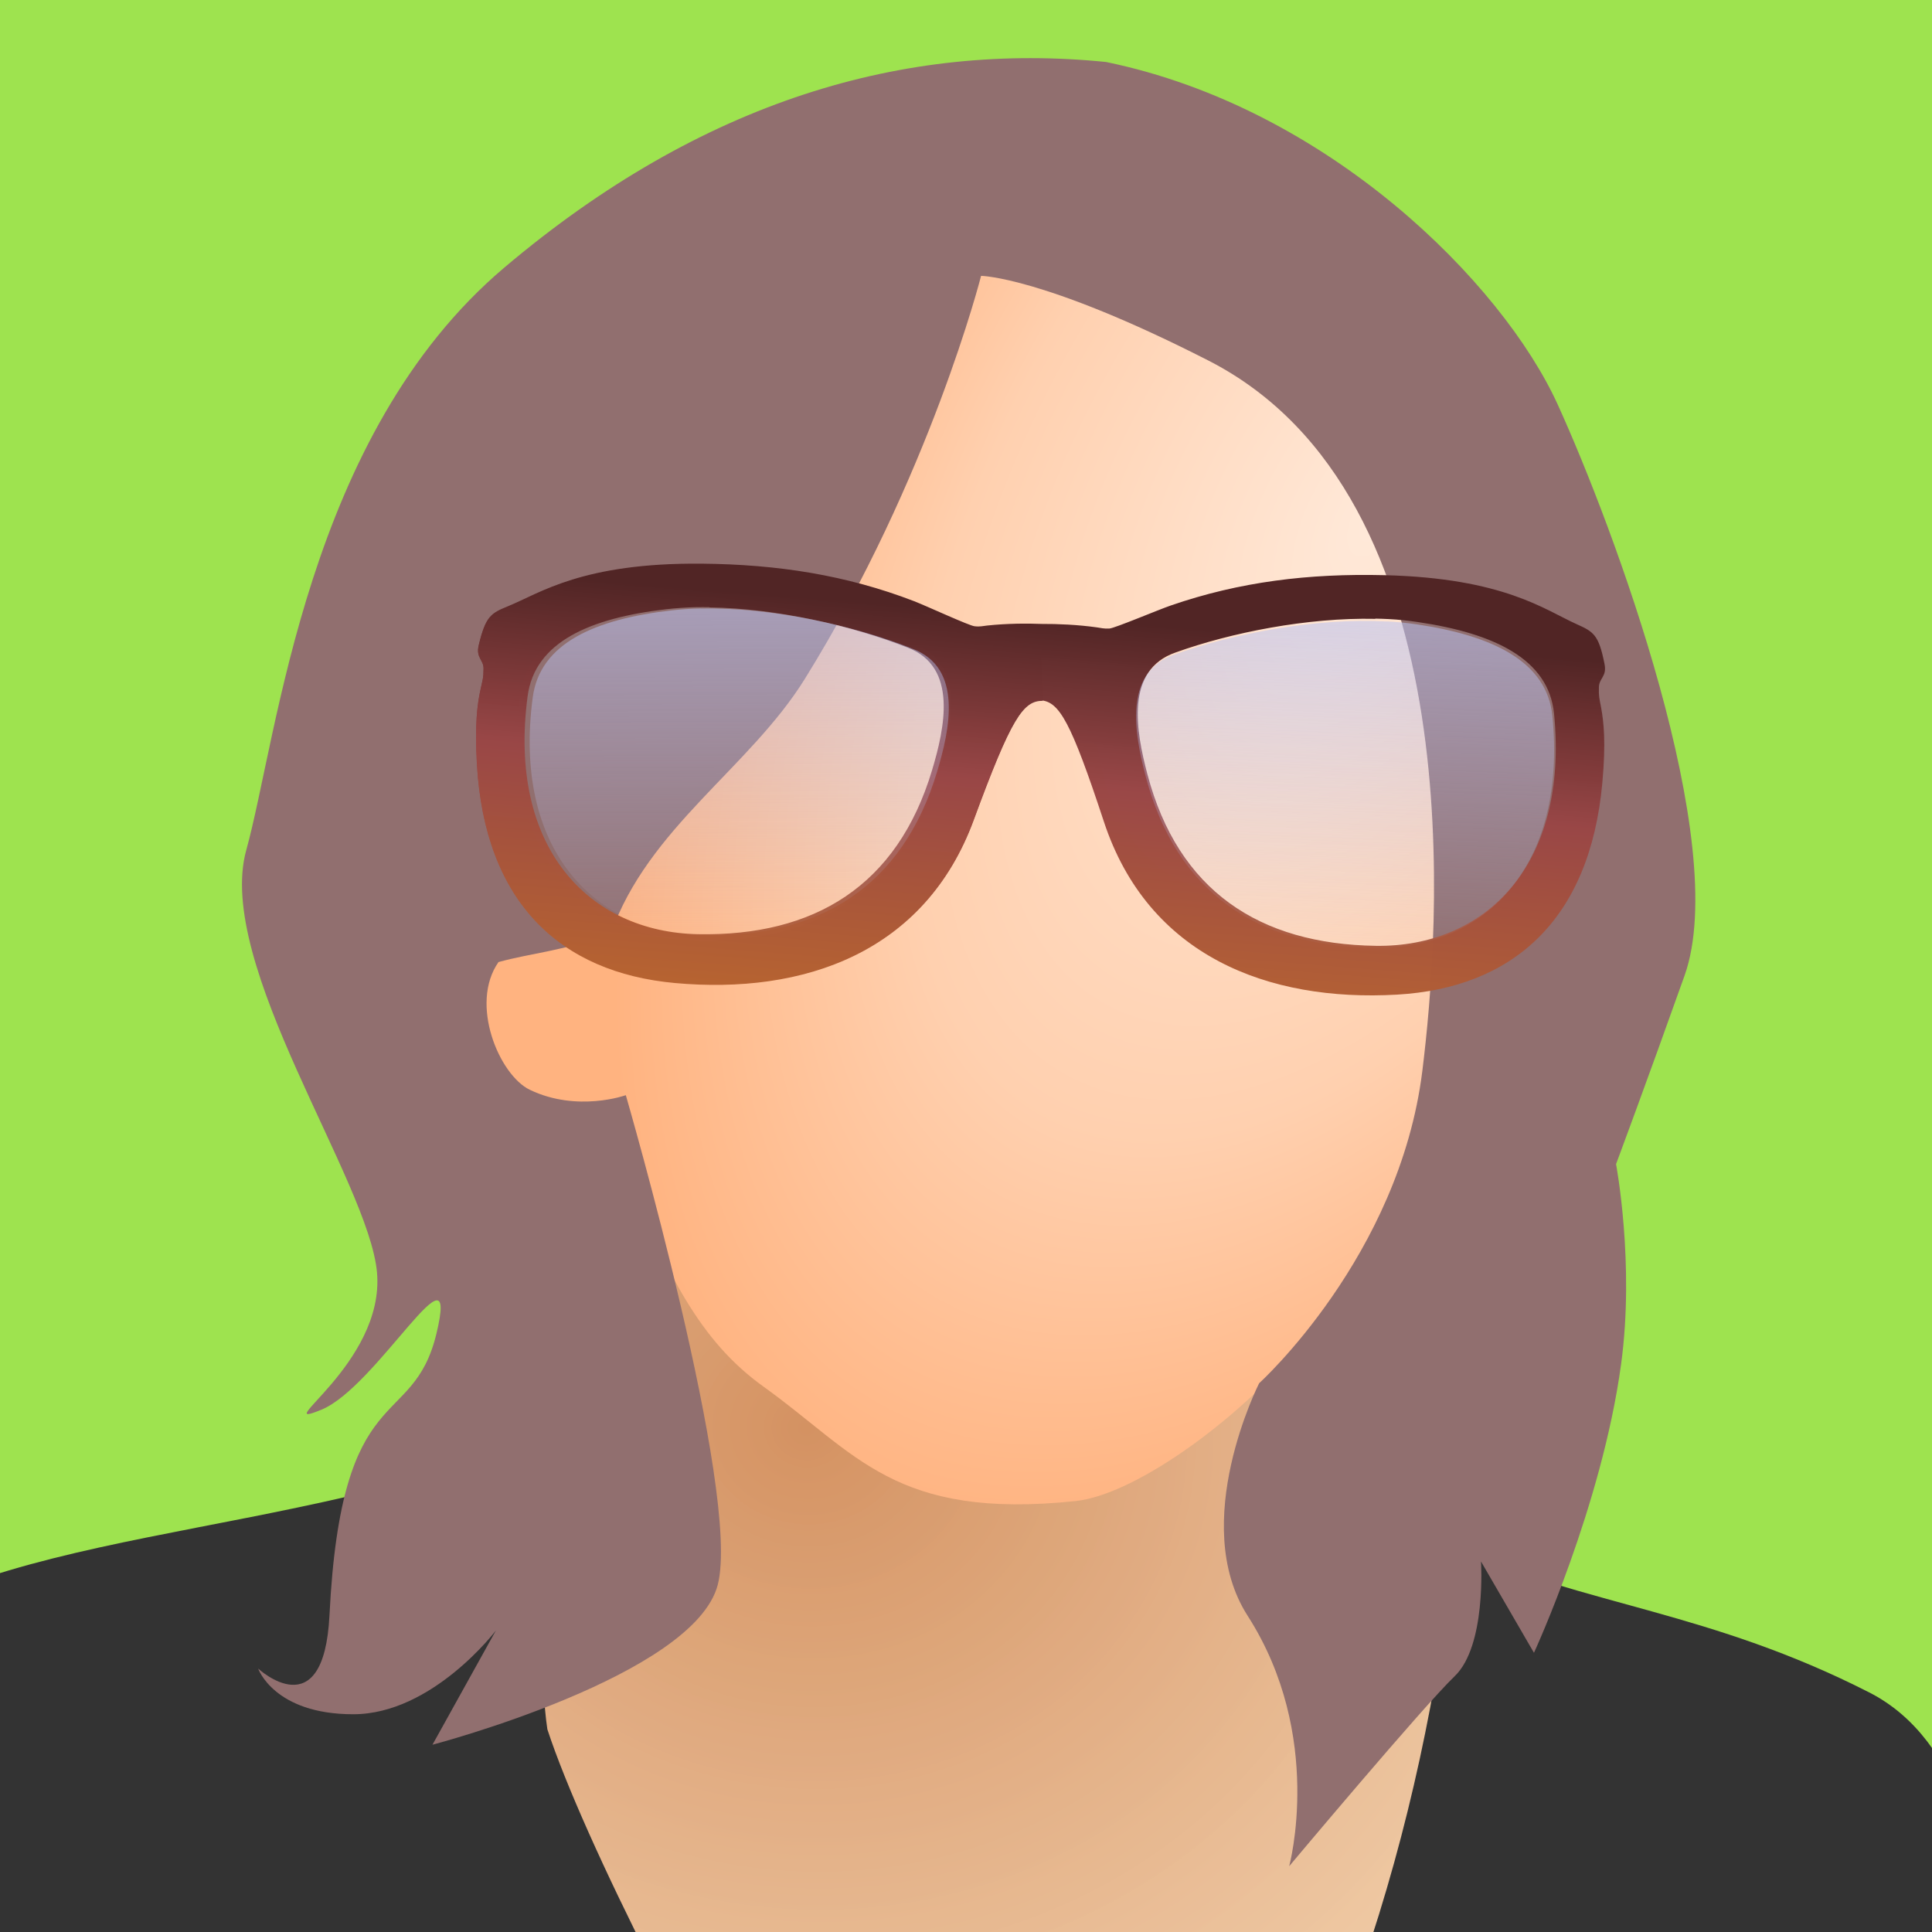
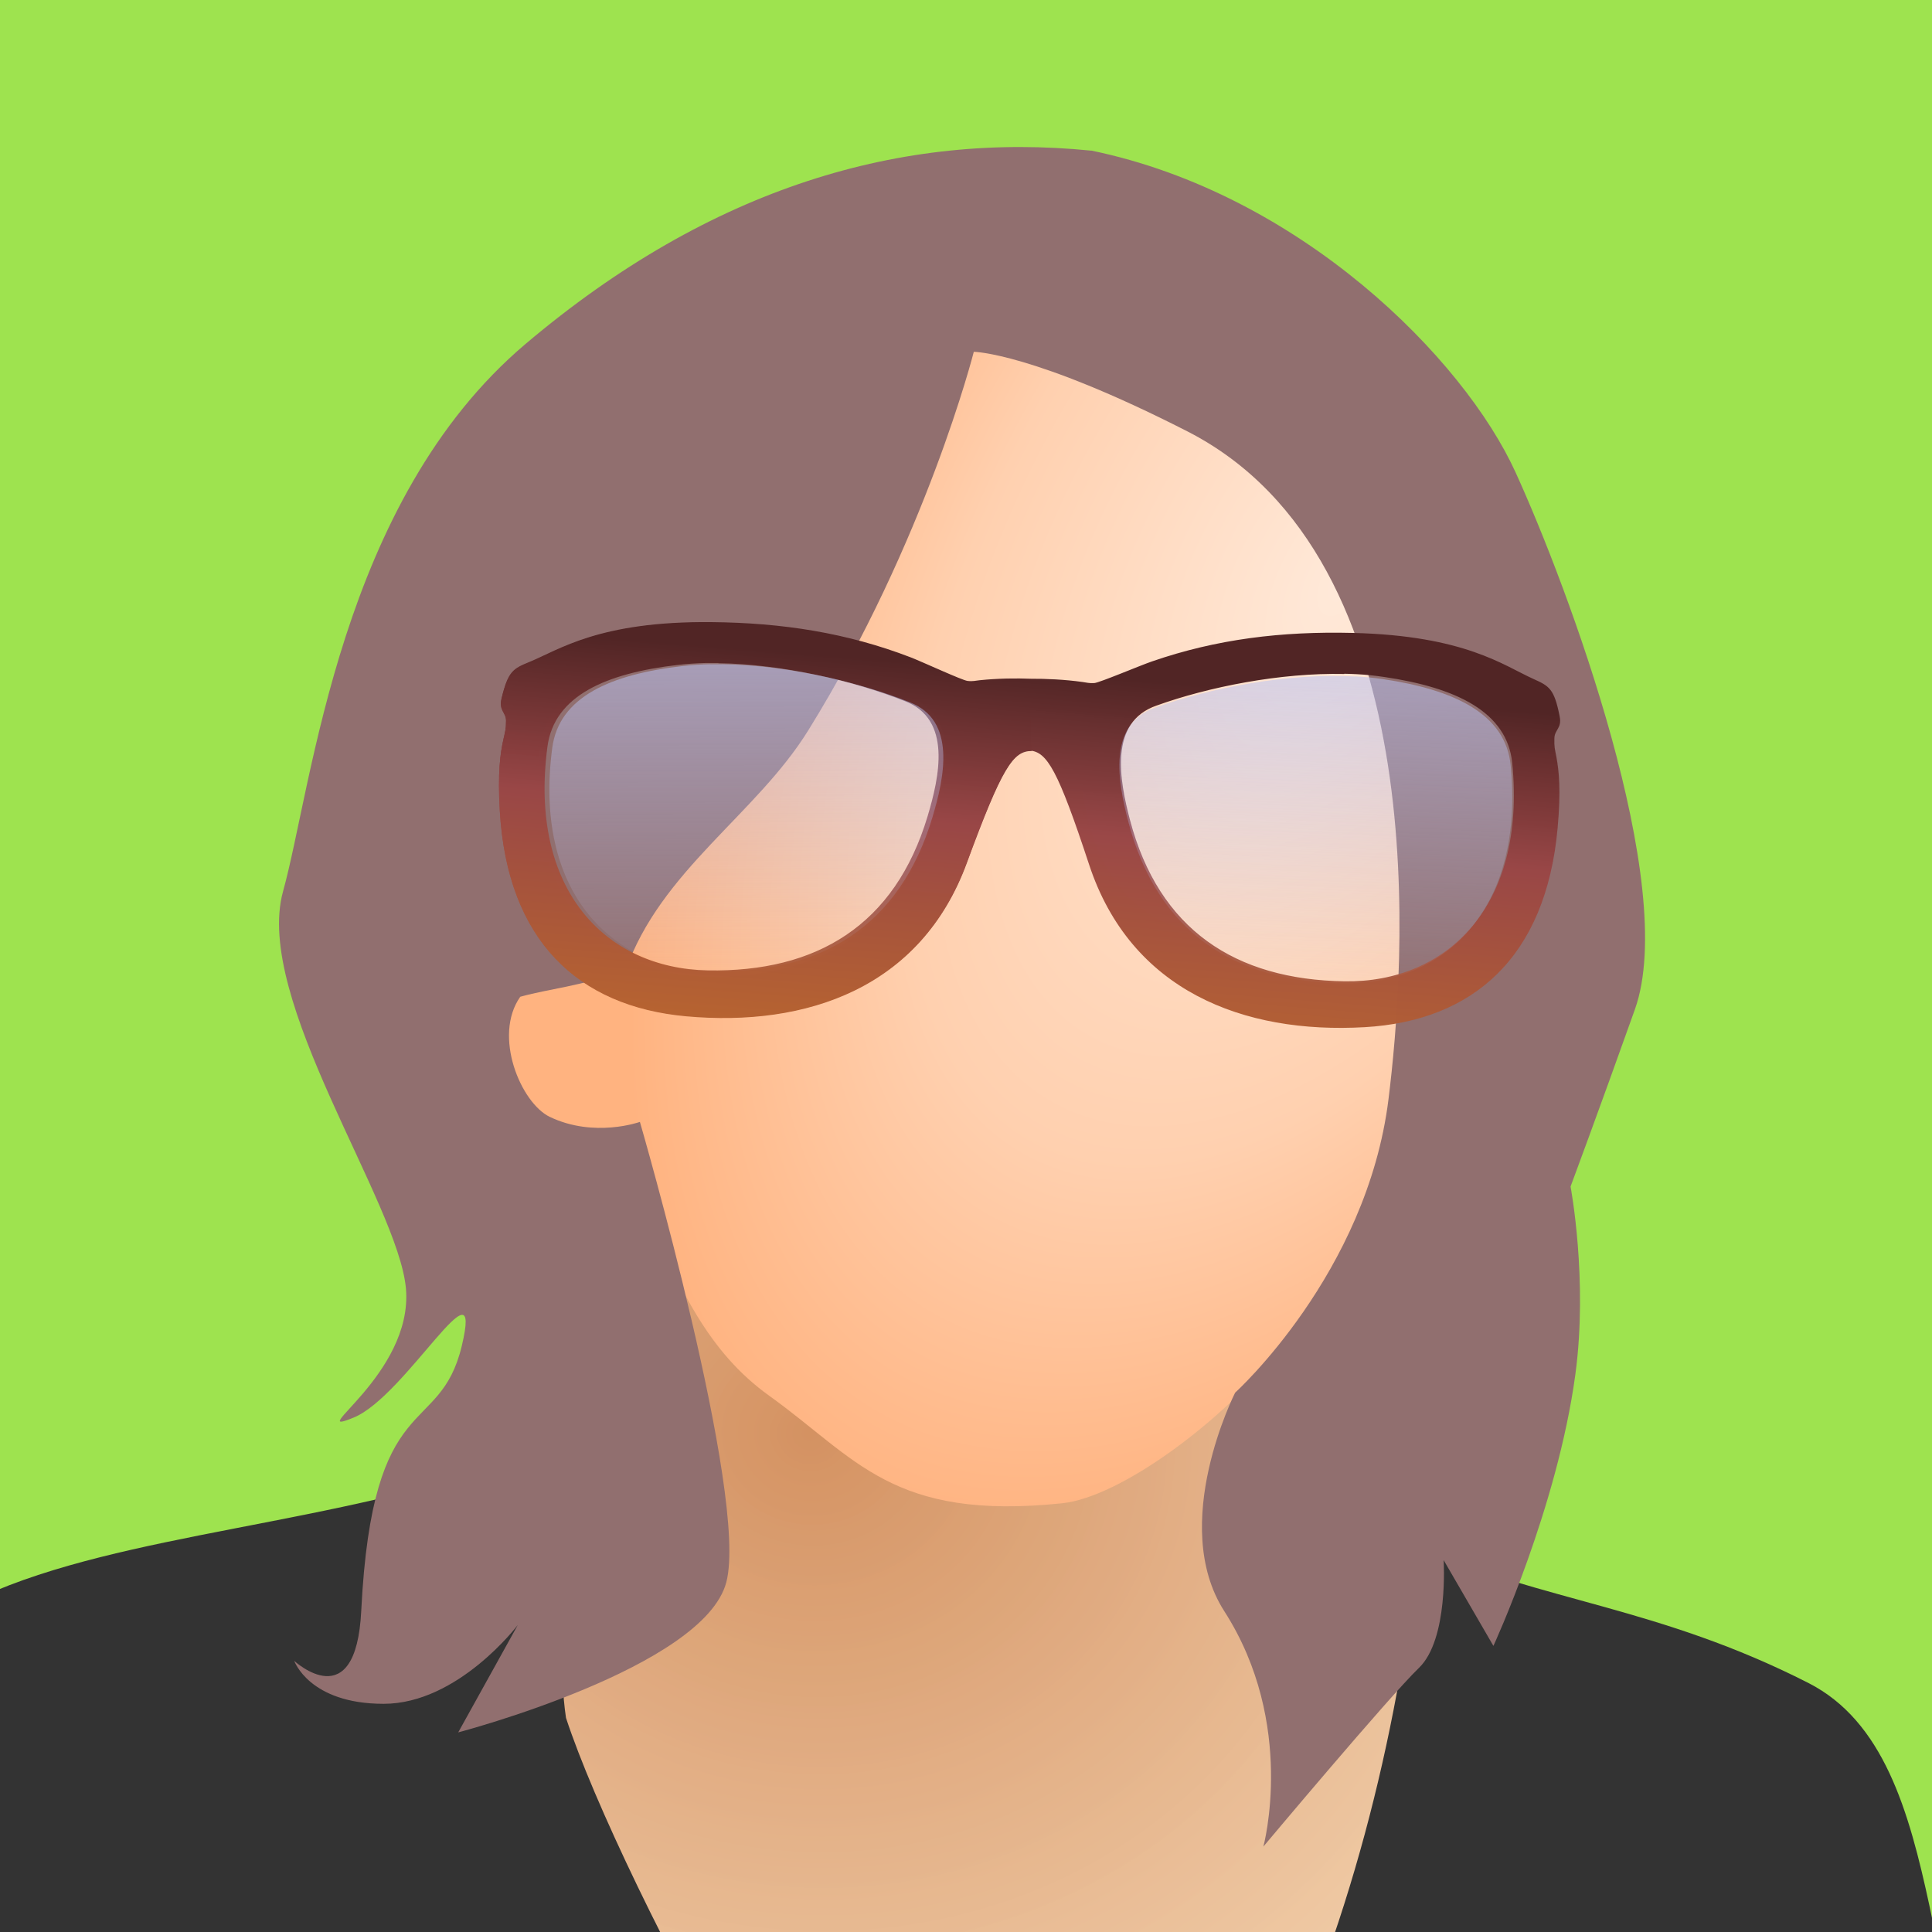
<svg xmlns="http://www.w3.org/2000/svg" xmlns:xlink="http://www.w3.org/1999/xlink" width="190" height="190" viewBox="0 0 50.271 50.271" version="1.1" id="svg1" xml:space="preserve">
  <defs id="defs1">
    <filter style="color-interpolation-filters:sRGB" id="filter72" x="-0.377" y="-0.606" width="1.753" height="2.213">
      <feGaussianBlur stdDeviation="2 2" result="fbSourceGraphic" id="feGaussianBlur72" />
      <feColorMatrix result="fbSourceGraphicAlpha" in="fbSourceGraphic" values="0 0 0 -1 0 0 0 0 -1 0 0 0 0 -1 0 0 0 0 1 0" id="feColorMatrix72" />
      <feGaussianBlur id="feGaussianBlur73" stdDeviation="0.01 0.01" result="blur" in="fbSourceGraphic" />
    </filter>
    <linearGradient id="linearGradient7">
      <stop style="stop-color:#512525;stop-opacity:1;" offset="0" id="stop7" />
      <stop style="stop-color:#994646;stop-opacity:0.992;" offset="0.425" id="stop9" />
      <stop style="stop-color:#b76331;stop-opacity:0.991;" offset="1" id="stop8" />
    </linearGradient>
    <linearGradient id="linearGradient15">
      <stop style="stop-color:#b9c2f1;stop-opacity:1;" offset="0" id="stop15" />
      <stop style="stop-color:#b9c2f1;stop-opacity:0;" offset="1" id="stop16" />
    </linearGradient>
    <linearGradient id="linearGradient1">
      <stop style="stop-color:#d49262;stop-opacity:1;" offset="0" id="stop6" />
      <stop style="stop-color:#fbd6bb;stop-opacity:0.943;" offset="1" id="stop10" />
    </linearGradient>
    <linearGradient id="linearGradient26559">
      <stop style="stop-color:#ffe9d9;stop-opacity:1;" offset="0" id="stop26555" />
      <stop style="stop-color:#ffd0af;stop-opacity:1;" offset="0.608" id="stop26563" />
      <stop style="stop-color:#ffb380;stop-opacity:1;" offset="1" id="stop26557" />
    </linearGradient>
-     <radialGradient xlink:href="#linearGradient1" id="radialGradient2-3-9" cx="-13.077" cy="15.058" fx="-13.077" fy="15.058" r="5.211" gradientTransform="matrix(-0.9342523,4.558515,-4.937108,-1.001558,83.10289,111.844)" gradientUnits="userSpaceOnUse" />
-     <radialGradient xlink:href="#linearGradient26559" id="radialGradient26561-8-4-3-7-8" cx="50.035" cy="10.592" fx="50.035" fy="10.592" r="5.772" gradientTransform="matrix(-2.369728,4.401463,2.468733,1.227081,128.1743,-219.6828)" gradientUnits="userSpaceOnUse" />
+     <radialGradient xlink:href="#linearGradient1" id="radialGradient2-3-9" cx="-13.077" cy="15.058" fx="-13.077" fy="15.058" r="5.211" gradientTransform="matrix(-0.3525487,1.729008,-1.863063,-0.3798829,9.257119,40.63777)" gradientUnits="userSpaceOnUse" />
+     <radialGradient xlink:href="#linearGradient26559" id="radialGradient26561-8-4-3-7-8" cx="50.035" cy="10.592" fx="50.035" fy="10.592" r="5.772" gradientTransform="matrix(-0.8942386,1.669439,0.931599,0.465422,26.26525,-85.10766)" gradientUnits="userSpaceOnUse" />
    <linearGradient xlink:href="#linearGradient7" id="linearGradient2-2" gradientUnits="userSpaceOnUse" gradientTransform="matrix(0.08882218,-0.01084407,0.02590891,0.09290898,25.56818,11.17824)" x1="-78.831" y1="-70.426" x2="-85.387" y2="-34.024" />
    <linearGradient xlink:href="#linearGradient7" id="linearGradient11-9" gradientUnits="userSpaceOnUse" gradientTransform="matrix(0.08882218,-0.01084407,0.02590891,0.09290898,25.56818,11.17375)" x1="-78.831" y1="-70.426" x2="-85.387" y2="-34.024" />
    <linearGradient xlink:href="#linearGradient15" id="linearGradient16-8" x1="13.721" y1="5.472" x2="13.785" y2="8.472" gradientUnits="userSpaceOnUse" gradientTransform="translate(-0.4511896,0.5520869)" />
    <linearGradient xlink:href="#linearGradient15" id="linearGradient6-1" gradientUnits="userSpaceOnUse" gradientTransform="matrix(-1,0,0,1,32.39597,0.5645867)" x1="13.721" y1="5.472" x2="13.785" y2="8.472" />
  </defs>
  <g id="layer1">
    <rect style="opacity:1;fill:#9ee34f;fill-opacity:1;stroke:#ffffff;stroke-width:0;stroke-linecap:round" id="rect2" width="51.987" height="51.987" x="-0.858" y="-0.858" />
    <path style="fill:#e4dac7;fill-opacity:1;stroke:#fff7f7;stroke-width:0;stroke-dasharray:none" d="m -364.138,89.05 c -1.555,-0.684 -3.545,-0.933 -4.913,-1.244 -1.368,-0.311 -2.425,-0.373 -4.042,1.057 -1.617,1.43 0.622,1.928 0.187,2.487 -0.435,0.56 -3.98,2.177 -3.793,3.918 0.187,1.741 -3.171,8.333 -1.679,8.084 1.492,-0.249 2.363,-2.798 3.856,-3.296 1.492,-0.497 2.425,1.43 2.985,2.301 0.56,0.871 1.679,4.415 3.482,4.913 1.803,0.497 2.114,0 3.109,-1.119 0.995,-1.119 4.104,-9.577 4.229,-11.256 0.124,-1.679 -0.187,-5.224 -3.42,-5.845 z" id="path14" />
-     <path id="path13238-1-2-5-8-1-8-0" style="fill:url(#radialGradient2-3-9);fill-opacity:1;stroke:#000000;stroke-width:0;stroke-linecap:butt;stroke-linejoin:miter;stroke-dasharray:none;stroke-opacity:1" d="M 16.066 32.091 C 15.921 32.109 15.839 32.19 15.852 32.356 C 15.923 33.238 17.732 37.895 13.894 42.714 C 10.325 47.197 13.453 49.037 14.423 51.129 L 37.102 51.129 C 37.572 49.459 38.025 47.798 38.413 46.515 C 38.879 44.973 40.1 42.814 39.8 41.342 C 39.505 39.899 38.422 41.165 37.204 38.03 C 36.317 35.746 35.088 36.458 33.312 34.829 L 33.745 33.377 C 33.745 33.377 30.736 36.484 29.95 37.266 C 29.206 38.007 27.037 38.493 24.419 37.405 C 21.45 36.171 19.414 34.077 18.917 33.534 C 18.513 33.093 16.695 32.009 16.066 32.091 z " />
-     <path style="fill:url(#radialGradient26561-8-4-3-7-8);fill-opacity:1;stroke:#000000;stroke-width:0;stroke-linecap:butt;stroke-linejoin:miter;stroke-dasharray:none;stroke-opacity:1" d="m 34.367,9.985 c 1.608,2.304 2.997,6.563 3.115,11.282 0.121,4.842 -0.142,9.242 -3.464,13.502 -1.571,2.015 -4.422,4.12 -6.033,4.289 -4.708,0.494 -5.698,-1.243 -8.11,-2.971 -1.699,-1.217 -2.488,-2.944 -3.575,-5.448 -0.255,-0.587 -0.412,-0.618 -0.667,-1.249 -0.104,-0.258 -0.172,-0.191 -1.049,-0.084 -0.542,0.066 -3.492,-3.59 -3.699,-4.654 -0.141,-0.726 4.632,-0.699 4.762,-1.091 1.407,-4.224 3.052,-3.342 3.454,-5.454 0.402,-2.112 2.915,-8.808 6.06,-11.161 3.927,0.363 6.593,0.737 9.206,3.041 z" id="path12892-7-4-9-0-9-2-6" />
-     <path id="path1" style="fill:#333333;fill-opacity:1;stroke:#000000;stroke-width:0;stroke-linecap:butt;stroke-linejoin:miter;stroke-dasharray:none;stroke-opacity:0" d="M 37.837 40.269 C 37.423 43.99 36.653 47.619 35.454 51.129 L 51.129 51.129 L 51.129 47.131 C 50.604 45.776 49.858 44.659 48.633 44.035 C 44.497 41.928 41.311 41.785 37.837 40.269 z " />
-     <path id="path3866-5-8-8-7-7-0" style="fill:#333333;fill-opacity:1;stroke:#000000;stroke-width:0;stroke-linecap:butt;stroke-linejoin:miter;stroke-dasharray:none;stroke-opacity:0" d="M 14.436 36.592 C 14.436 36.592 13.871 37.821 9.074 38.933 C 5.502 39.761 1.959 40.201 -0.858 41.219 L -0.858 51.129 L 16.968 51.129 C 15.733 48.695 14.713 46.43 14.243 44.999 C 13.867 42.509 14.436 36.592 14.436 36.592 z " />
-     <path style="fill:#916f6f;stroke:#000000;stroke-width:0;stroke-linecap:butt;stroke-linejoin:miter;stroke-dasharray:none;stroke-opacity:1" d="m 28.78,1.613 c 5.774,1.189 10.31,5.746 11.753,8.915 1.443,3.17 4.522,11.421 3.299,14.859 -1.006,2.827 -1.782,4.903 -1.782,4.903 0,0 0.488,2.577 0.132,5.201 -0.499,3.684 -2.268,7.515 -2.268,7.515 l -1.378,-2.376 c 0,0 0.141,2.192 -0.684,2.984 -0.825,0.792 -4.307,4.945 -4.307,4.945 0,0 0.923,-3.392 -1.081,-6.516 -1.549,-2.415 0.299,-6.051 0.299,-6.051 0,0 3.646,-3.298 4.246,-8.123 0.443,-3.563 1.373,-14.945 -5.571,-18.49 -4.281,-2.185 -5.91,-2.201 -5.91,-2.201 0,0 -1.328,5.233 -4.583,10.482 -1.44,2.322 -4.086,3.885 -5.052,6.637 -1.324,0.468 -2.056,0.498 -2.922,0.736 -0.762,1.09 0.019,2.941 0.816,3.324 1.237,0.594 2.497,0.14 2.497,0.14 0,0 3.01,10.362 2.392,12.74 -0.619,2.377 -7.423,4.161 -7.423,4.161 l 1.65,-2.972 c 0,0 -1.65,2.179 -3.712,2.179 -2.062,0 -2.474,-1.189 -2.474,-1.189 0,0 1.708,1.588 1.856,-1.387 0.309,-6.241 2.165,-4.755 2.784,-7.331 0.619,-2.576 -1.546,1.387 -2.99,1.981 C 6.923,37.275 10.016,35.492 9.81,33.114 9.604,30.737 5.583,25.09 6.408,22.119 7.233,19.147 7.969,11.32 13.124,6.961 18.279,2.603 23.557,1.086 28.78,1.613 Z" id="path26059-6-5-7-6-0" />
-     <g id="g27721-2-8-1-0-7" transform="matrix(-2.061868,0,0,1.981116,143.0183,-2.437372)" style="stroke-width:0.358" />
-     <g id="g6-8-1" transform="matrix(2.992802,0.05043397,-0.05043397,2.992802,-20.33185,-2.791427)" style="stroke-width:0.334">
-       <g id="g16-9" transform="translate(-0.4706588,0.5554823)" style="stroke-width:0.334">
-         <path id="path1-1-5" style="fill:url(#linearGradient2-2);fill-opacity:1;stroke:#777777;stroke-width:0;stroke-linecap:round" d="m 13.461,5.064 c -1.038,0.008 -1.4,0.279 -1.678,0.398 -0.147,0.063 -0.193,0.088 -0.249,0.34 -0.025,0.112 0.044,0.123 0.045,0.204 0.001,0.081 -0.006,0.095 -0.022,0.176 -0.026,0.125 -0.048,0.302 -0.022,0.653 0.089,1.203 0.756,1.799 1.754,1.873 1.122,0.083 2.169,-0.301 2.573,-1.461 0.314,-0.901 0.413,-1.042 0.581,-1.046 l -0.032,-0.662 c -0.133,-0.004 -0.285,3.094e-4 -0.461,0.022 -0.035,0.004 -0.06,0.013 -0.109,0.008 -0.048,-0.004 -0.418,-0.168 -0.529,-0.209 -0.595,-0.217 -1.195,-0.3 -1.853,-0.295 z m 0.066,0.329 c 0.61,-0.002 1.297,0.147 1.789,0.333 0.458,0.166 0.345,0.722 0.238,1.1 -0.295,1.047 -1.035,1.512 -2.08,1.511 -0.979,-0.002 -1.728,-0.747 -1.569,-2.116 0.057,-0.49 0.55,-0.713 1.236,-0.803 0.086,-0.011 0.174,-0.019 0.266,-0.022 0.04,-0.002 0.08,-0.002 0.121,-0.003 z" />
-         <path id="path1-1-6-8" style="fill:url(#linearGradient11-9);fill-opacity:1;stroke:#777777;stroke-width:0;stroke-linecap:round" d="m 13.461,5.059 c -1.038,0.008 -1.4,0.279 -1.678,0.398 -0.147,0.063 -0.193,0.088 -0.249,0.34 -0.025,0.112 0.044,0.123 0.045,0.204 0.001,0.081 -0.006,0.095 -0.022,0.176 -0.026,0.125 -0.048,0.302 -0.022,0.653 0.089,1.203 0.756,1.799 1.754,1.873 1.122,0.083 2.169,-0.301 2.573,-1.461 0.304,-0.873 0.407,-1.033 0.566,-1.045 0.159,0.012 0.261,0.172 0.565,1.045 0.404,1.16 1.452,1.544 2.573,1.461 0.998,-0.074 1.666,-0.67 1.754,-1.873 0.026,-0.351 0.003,-0.528 -0.022,-0.653 -0.017,-0.081 -0.023,-0.095 -0.022,-0.176 0.001,-0.081 0.07,-0.092 0.045,-0.204 C 21.267,5.545 21.221,5.52 21.074,5.457 20.796,5.338 20.434,5.067 19.396,5.059 h -5.17e-4 c -0.658,-0.005 -1.258,0.078 -1.853,0.295 -0.11,0.04 -0.48,0.204 -0.529,0.209 -0.048,0.004 -0.074,-0.004 -0.109,-0.008 -0.169,-0.021 -0.346,-0.025 -0.477,-0.022 -0.132,-0.003 -0.308,0.001 -0.478,0.022 -0.035,0.004 -0.06,0.013 -0.109,0.008 -0.048,-0.004 -0.418,-0.168 -0.529,-0.209 C 14.718,5.137 14.118,5.054 13.461,5.059 Z m 0.073,0.379 c 0.589,-0.002 1.254,0.142 1.729,0.321 0.442,0.16 0.332,0.697 0.229,1.062 -0.285,1.011 -1,1.461 -2.01,1.459 -0.946,-0.002 -1.669,-0.721 -1.516,-2.044 0.055,-0.473 0.531,-0.688 1.194,-0.776 0.083,-0.011 0.169,-0.018 0.257,-0.022 0.039,-0.001 0.077,-0.002 0.116,-0.002 z m 5.789,0 c 0.039,1.5e-4 0.078,5.87e-4 0.116,0.002 0.088,0.003 0.174,0.011 0.257,0.022 0.663,0.087 1.139,0.302 1.194,0.776 0.153,1.322 -0.57,2.042 -1.516,2.044 -1.01,0.002 -1.725,-0.448 -2.01,-1.459 -0.103,-0.366 -0.213,-0.902 0.229,-1.062 0.475,-0.18 1.14,-0.324 1.729,-0.321 z" />
+     <g id="g1-1" transform="matrix(1.44047,0,0,1.44047,-13.59348,3.886714)" style="stroke-width:0.694">
+       <g id="g20718-3-2" transform="matrix(1.729182,0,0,1.720371,48.58675,2.037624)" style="stroke-width:0.315">
+         <path id="path13238-1-2-5-8-1-8-0" style="fill:url(#radialGradient2-3-9);fill-opacity:1;stroke:#000000;stroke-width:0;stroke-linecap:butt;stroke-linejoin:miter;stroke-dasharray:none;stroke-opacity:1" d="m -9.532,11.427 c 0.67,0.618 1.134,0.348 1.469,1.214 0.46,1.189 0.868,0.709 0.979,1.256 0.113,0.558 -0.348,1.377 -0.524,1.962 -0.349,1.159 -0.821,3.11 -1.25,4.063 -0.429,0.953 -2.14,2.355 -3.079,2.818 -0.939,0.463 -2.921,-1.054 -3.351,-1.028 -0.429,0.026 -1.064,-3.046 -1.305,-3.921 -0.241,-0.875 -1.716,-1.545 -0.268,-3.373 1.448,-1.828 0.766,-3.594 0.739,-3.929 -0.027,-0.335 0.969,0.241 1.156,0.447 0.188,0.206 0.956,1 2.076,1.468 0.988,0.413 1.807,0.228 2.087,-0.053 0.297,-0.297 1.432,-1.475 1.432,-1.475 z" />
+         <path style="fill:url(#radialGradient26561-8-4-3-7-8);fill-opacity:1;stroke:#000000;stroke-width:0;stroke-linecap:butt;stroke-linejoin:miter;stroke-dasharray:none;stroke-opacity:1" d="m -9.134,2.004 c 0.607,0.874 1.131,2.489 1.175,4.279 0.045,1.836 -0.054,3.505 -1.307,5.121 -0.593,0.764 -1.669,1.563 -2.277,1.627 -1.777,0.187 -2.15,-0.471 -3.06,-1.127 -0.641,-0.462 -0.939,-1.117 -1.349,-2.066 -0.096,-0.223 -0.156,-0.234 -0.252,-0.474 -0.039,-0.098 -0.065,-0.072 -0.396,-0.032 -0.205,0.025 -1.318,-1.362 -1.396,-1.765 -0.053,-0.275 1.748,-0.265 1.797,-0.414 0.531,-1.602 1.152,-1.268 1.303,-2.069 0.152,-0.801 1.1,-3.341 2.287,-4.233 1.482,0.138 2.488,0.279 3.474,1.153 z" id="path12892-7-4-9-0-9-2-6" />
+         <path id="path3866-5-8-8-7-7-0" mask="none" style="fill:#333333;fill-opacity:1;stroke:#000000;stroke-width:0;stroke-linecap:butt;stroke-linejoin:miter;stroke-dasharray:none;stroke-opacity:0" d="m -16.655,12.095 c 0,0 -0.213,0.466 -2.023,0.888 -2.033,0.474 -4.046,0.609 -5.122,1.674 -1.315,1.301 -1.883,4.375 -2.036,4.796 1.958,5.135 7.63,8.693 12.646,8.514 5.016,-0.179 10.191,-3.995 11.667,-7.921 -1.16,-1.378 -0.658,-4.325 -2.227,-5.128 -1.561,-0.799 -2.763,-0.853 -4.074,-1.428 -0.227,2.05 -0.729,4.029 -1.616,5.899 -0.646,1.32 -2.243,3.082 -2.978,2.883 -1.162,-0.371 -3.743,-5.251 -4.31,-6.987 -0.142,-0.944 0.073,-3.189 0.073,-3.189 z" />
+         <path style="fill:#916f6f;stroke:#000000;stroke-width:0;stroke-linecap:butt;stroke-linejoin:miter;stroke-dasharray:none;stroke-opacity:1" d="m -11.242,-1.172 c 2.179,0.451 3.891,2.179 4.435,3.382 0.545,1.202 1.707,4.332 1.245,5.636 -0.38,1.072 -0.672,1.86 -0.672,1.86 0,0 0.184,0.977 0.05,1.973 -0.188,1.397 -0.856,2.85 -0.856,2.85 l -0.52,-0.901 c 0,0 0.053,0.831 -0.258,1.132 -0.311,0.301 -1.625,1.876 -1.625,1.876 0,0 0.348,-1.287 -0.408,-2.471 -0.585,-0.916 0.113,-2.295 0.113,-2.295 0,0 1.376,-1.251 1.602,-3.081 0.167,-1.351 0.518,-5.669 -2.102,-7.013 -1.615,-0.829 -2.23,-0.835 -2.23,-0.835 0,0 -0.501,1.985 -1.73,3.976 -0.543,0.881 -1.542,1.474 -1.906,2.517 -0.5,0.177 -0.776,0.189 -1.102,0.279 -0.288,0.413 0.007,1.115 0.308,1.261 0.467,0.225 0.942,0.053 0.942,0.053 0,0 1.136,3.93 0.903,4.832 -0.233,0.902 -2.801,1.578 -2.801,1.578 l 0.622,-1.127 c 0,0 -0.622,0.827 -1.401,0.827 -0.778,0 -0.934,-0.451 -0.934,-0.451 0,0 0.645,0.602 0.7,-0.526 0.117,-2.367 0.817,-1.804 1.05,-2.78 0.233,-0.977 -0.584,0.526 -1.128,0.751 -0.545,0.225 0.622,-0.451 0.545,-1.353 -0.078,-0.902 -1.595,-3.043 -1.284,-4.171 0.311,-1.127 0.589,-4.096 2.534,-5.749 1.945,-1.653 3.937,-2.229 5.908,-2.029 z" id="path26059-6-5-7-6-0" />
+         <g id="g27721-2-8-1-0-7" transform="matrix(-0.778065,0,0,0.7514212,31.86677,-2.70822)" style="stroke-width:0.381" />
      </g>
-       <path style="opacity:0.55;fill:url(#linearGradient16-8);fill-opacity:1;stroke:#777777;stroke-width:0;stroke-linecap:round" d="m 12.991,6.005 c 0.616,-0.024 1.338,0.127 1.845,0.319 0.442,0.16 0.333,0.697 0.23,1.062 -0.285,1.011 -1,1.461 -2.01,1.459 -0.946,-0.002 -1.669,-0.721 -1.516,-2.044 0.055,-0.473 0.531,-0.689 1.194,-0.776 0.083,-0.011 0.169,-0.018 0.257,-0.021 z" id="path6-0-9" />
-       <path style="opacity:0.55;fill:url(#linearGradient6-1);fill-opacity:1;stroke:#777777;stroke-width:0;stroke-linecap:round" d="m 18.954,6.017 c -0.616,-0.024 -1.338,0.127 -1.845,0.319 -0.442,0.16 -0.333,0.697 -0.23,1.062 0.285,1.011 1,1.461 2.01,1.459 0.946,-0.002 1.669,-0.721 1.516,-2.044 -0.055,-0.473 -0.531,-0.689 -1.194,-0.776 -0.083,-0.011 -0.169,-0.018 -0.257,-0.021 z" id="path6-0-5-3" />
+       <g id="g6-8-1" transform="matrix(1.952872,0.03290931,-0.03290931,1.952872,-2.899519,-2.852549)" style="stroke-width:0.355">
+         <g id="g16-9" transform="translate(-0.4706588,0.5554823)" style="stroke-width:0.355">
+           <path id="path1-1-5" style="fill:url(#linearGradient2-2);fill-opacity:1;stroke:#777777;stroke-width:0;stroke-linecap:round" d="m 13.461,5.064 c -1.038,0.008 -1.4,0.279 -1.678,0.398 -0.147,0.063 -0.193,0.088 -0.249,0.34 -0.025,0.112 0.044,0.123 0.045,0.204 0.001,0.081 -0.006,0.095 -0.022,0.176 -0.026,0.125 -0.048,0.302 -0.022,0.653 0.089,1.203 0.756,1.799 1.754,1.873 1.122,0.083 2.169,-0.301 2.573,-1.461 0.314,-0.901 0.413,-1.042 0.581,-1.046 l -0.032,-0.662 c -0.133,-0.004 -0.285,3.094e-4 -0.461,0.022 -0.035,0.004 -0.06,0.013 -0.109,0.008 -0.048,-0.004 -0.418,-0.168 -0.529,-0.209 -0.595,-0.217 -1.195,-0.3 -1.853,-0.295 z m 0.066,0.329 c 0.61,-0.002 1.297,0.147 1.789,0.333 0.458,0.166 0.345,0.722 0.238,1.1 -0.295,1.047 -1.035,1.512 -2.08,1.511 -0.979,-0.002 -1.728,-0.747 -1.569,-2.116 0.057,-0.49 0.55,-0.713 1.236,-0.803 0.086,-0.011 0.174,-0.019 0.266,-0.022 0.04,-0.002 0.08,-0.002 0.121,-0.003 z" />
+           <path id="path1-1-6-8" style="fill:url(#linearGradient11-9);fill-opacity:1;stroke:#777777;stroke-width:0;stroke-linecap:round" d="m 13.461,5.059 c -1.038,0.008 -1.4,0.279 -1.678,0.398 -0.147,0.063 -0.193,0.088 -0.249,0.34 -0.025,0.112 0.044,0.123 0.045,0.204 0.001,0.081 -0.006,0.095 -0.022,0.176 -0.026,0.125 -0.048,0.302 -0.022,0.653 0.089,1.203 0.756,1.799 1.754,1.873 1.122,0.083 2.169,-0.301 2.573,-1.461 0.304,-0.873 0.407,-1.033 0.566,-1.045 0.159,0.012 0.261,0.172 0.565,1.045 0.404,1.16 1.452,1.544 2.573,1.461 0.998,-0.074 1.666,-0.67 1.754,-1.873 0.026,-0.351 0.003,-0.528 -0.022,-0.653 -0.017,-0.081 -0.023,-0.095 -0.022,-0.176 0.001,-0.081 0.07,-0.092 0.045,-0.204 C 21.267,5.545 21.221,5.52 21.074,5.457 20.796,5.338 20.434,5.067 19.396,5.059 h -5.17e-4 c -0.658,-0.005 -1.258,0.078 -1.853,0.295 -0.11,0.04 -0.48,0.204 -0.529,0.209 -0.048,0.004 -0.074,-0.004 -0.109,-0.008 -0.169,-0.021 -0.346,-0.025 -0.477,-0.022 -0.132,-0.003 -0.308,0.001 -0.478,0.022 -0.035,0.004 -0.06,0.013 -0.109,0.008 -0.048,-0.004 -0.418,-0.168 -0.529,-0.209 C 14.718,5.137 14.118,5.054 13.461,5.059 Z m 0.073,0.379 c 0.589,-0.002 1.254,0.142 1.729,0.321 0.442,0.16 0.332,0.697 0.229,1.062 -0.285,1.011 -1,1.461 -2.01,1.459 -0.946,-0.002 -1.669,-0.721 -1.516,-2.044 0.055,-0.473 0.531,-0.688 1.194,-0.776 0.083,-0.011 0.169,-0.018 0.257,-0.022 0.039,-0.001 0.077,-0.002 0.116,-0.002 z m 5.789,0 c 0.039,1.5e-4 0.078,5.87e-4 0.116,0.002 0.088,0.003 0.174,0.011 0.257,0.022 0.663,0.087 1.139,0.302 1.194,0.776 0.153,1.322 -0.57,2.042 -1.516,2.044 -1.01,0.002 -1.725,-0.448 -2.01,-1.459 -0.103,-0.366 -0.213,-0.902 0.229,-1.062 0.475,-0.18 1.14,-0.324 1.729,-0.321 z" />
+         </g>
+         <path style="opacity:0.55;fill:url(#linearGradient16-8);fill-opacity:1;stroke:#777777;stroke-width:0;stroke-linecap:round" d="m 12.991,6.005 c 0.616,-0.024 1.338,0.127 1.845,0.319 0.442,0.16 0.333,0.697 0.23,1.062 -0.285,1.011 -1,1.461 -2.01,1.459 -0.946,-0.002 -1.669,-0.721 -1.516,-2.044 0.055,-0.473 0.531,-0.689 1.194,-0.776 0.083,-0.011 0.169,-0.018 0.257,-0.021 z" id="path6-0-9" />
+         <path style="opacity:0.55;fill:url(#linearGradient6-1);fill-opacity:1;stroke:#777777;stroke-width:0;stroke-linecap:round" d="m 18.954,6.017 c -0.616,-0.024 -1.338,0.127 -1.845,0.319 -0.442,0.16 -0.333,0.697 -0.23,1.062 0.285,1.011 1,1.461 2.01,1.459 0.946,-0.002 1.669,-0.721 1.516,-2.044 -0.055,-0.473 -0.531,-0.689 -1.194,-0.776 -0.083,-0.011 -0.169,-0.018 -0.257,-0.021 z" id="path6-0-5-3" />
+       </g>
    </g>
  </g>
</svg>
